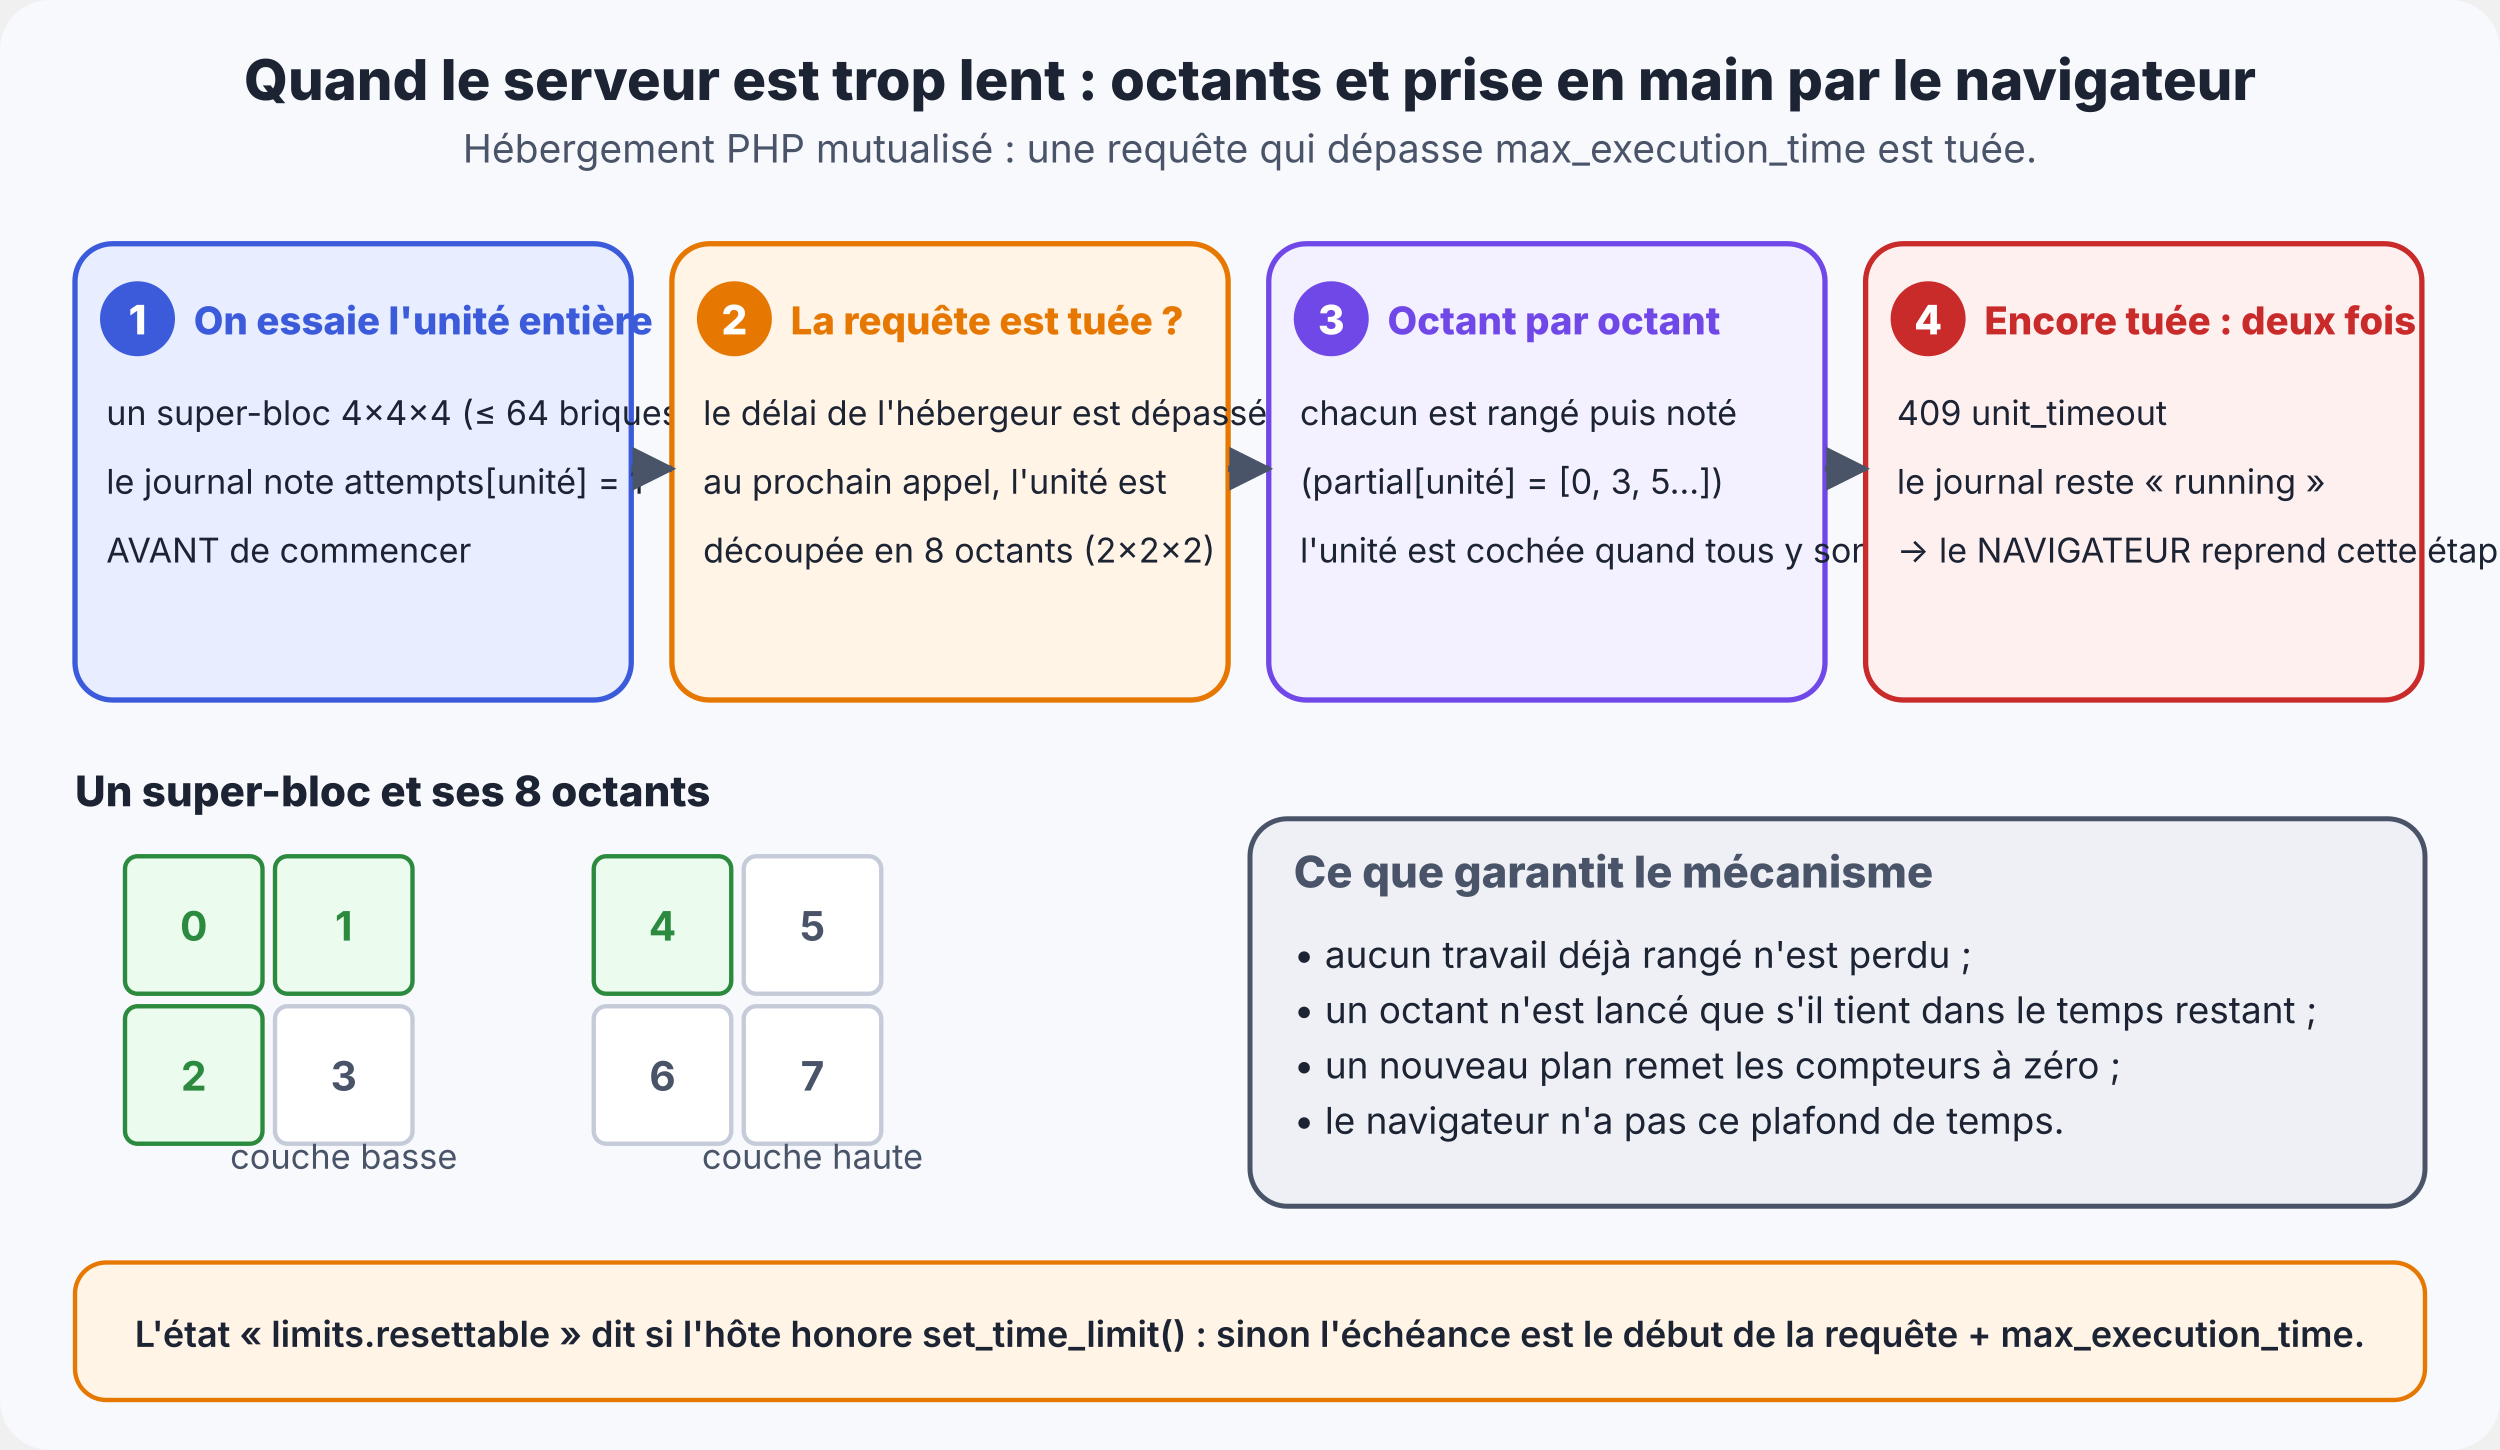
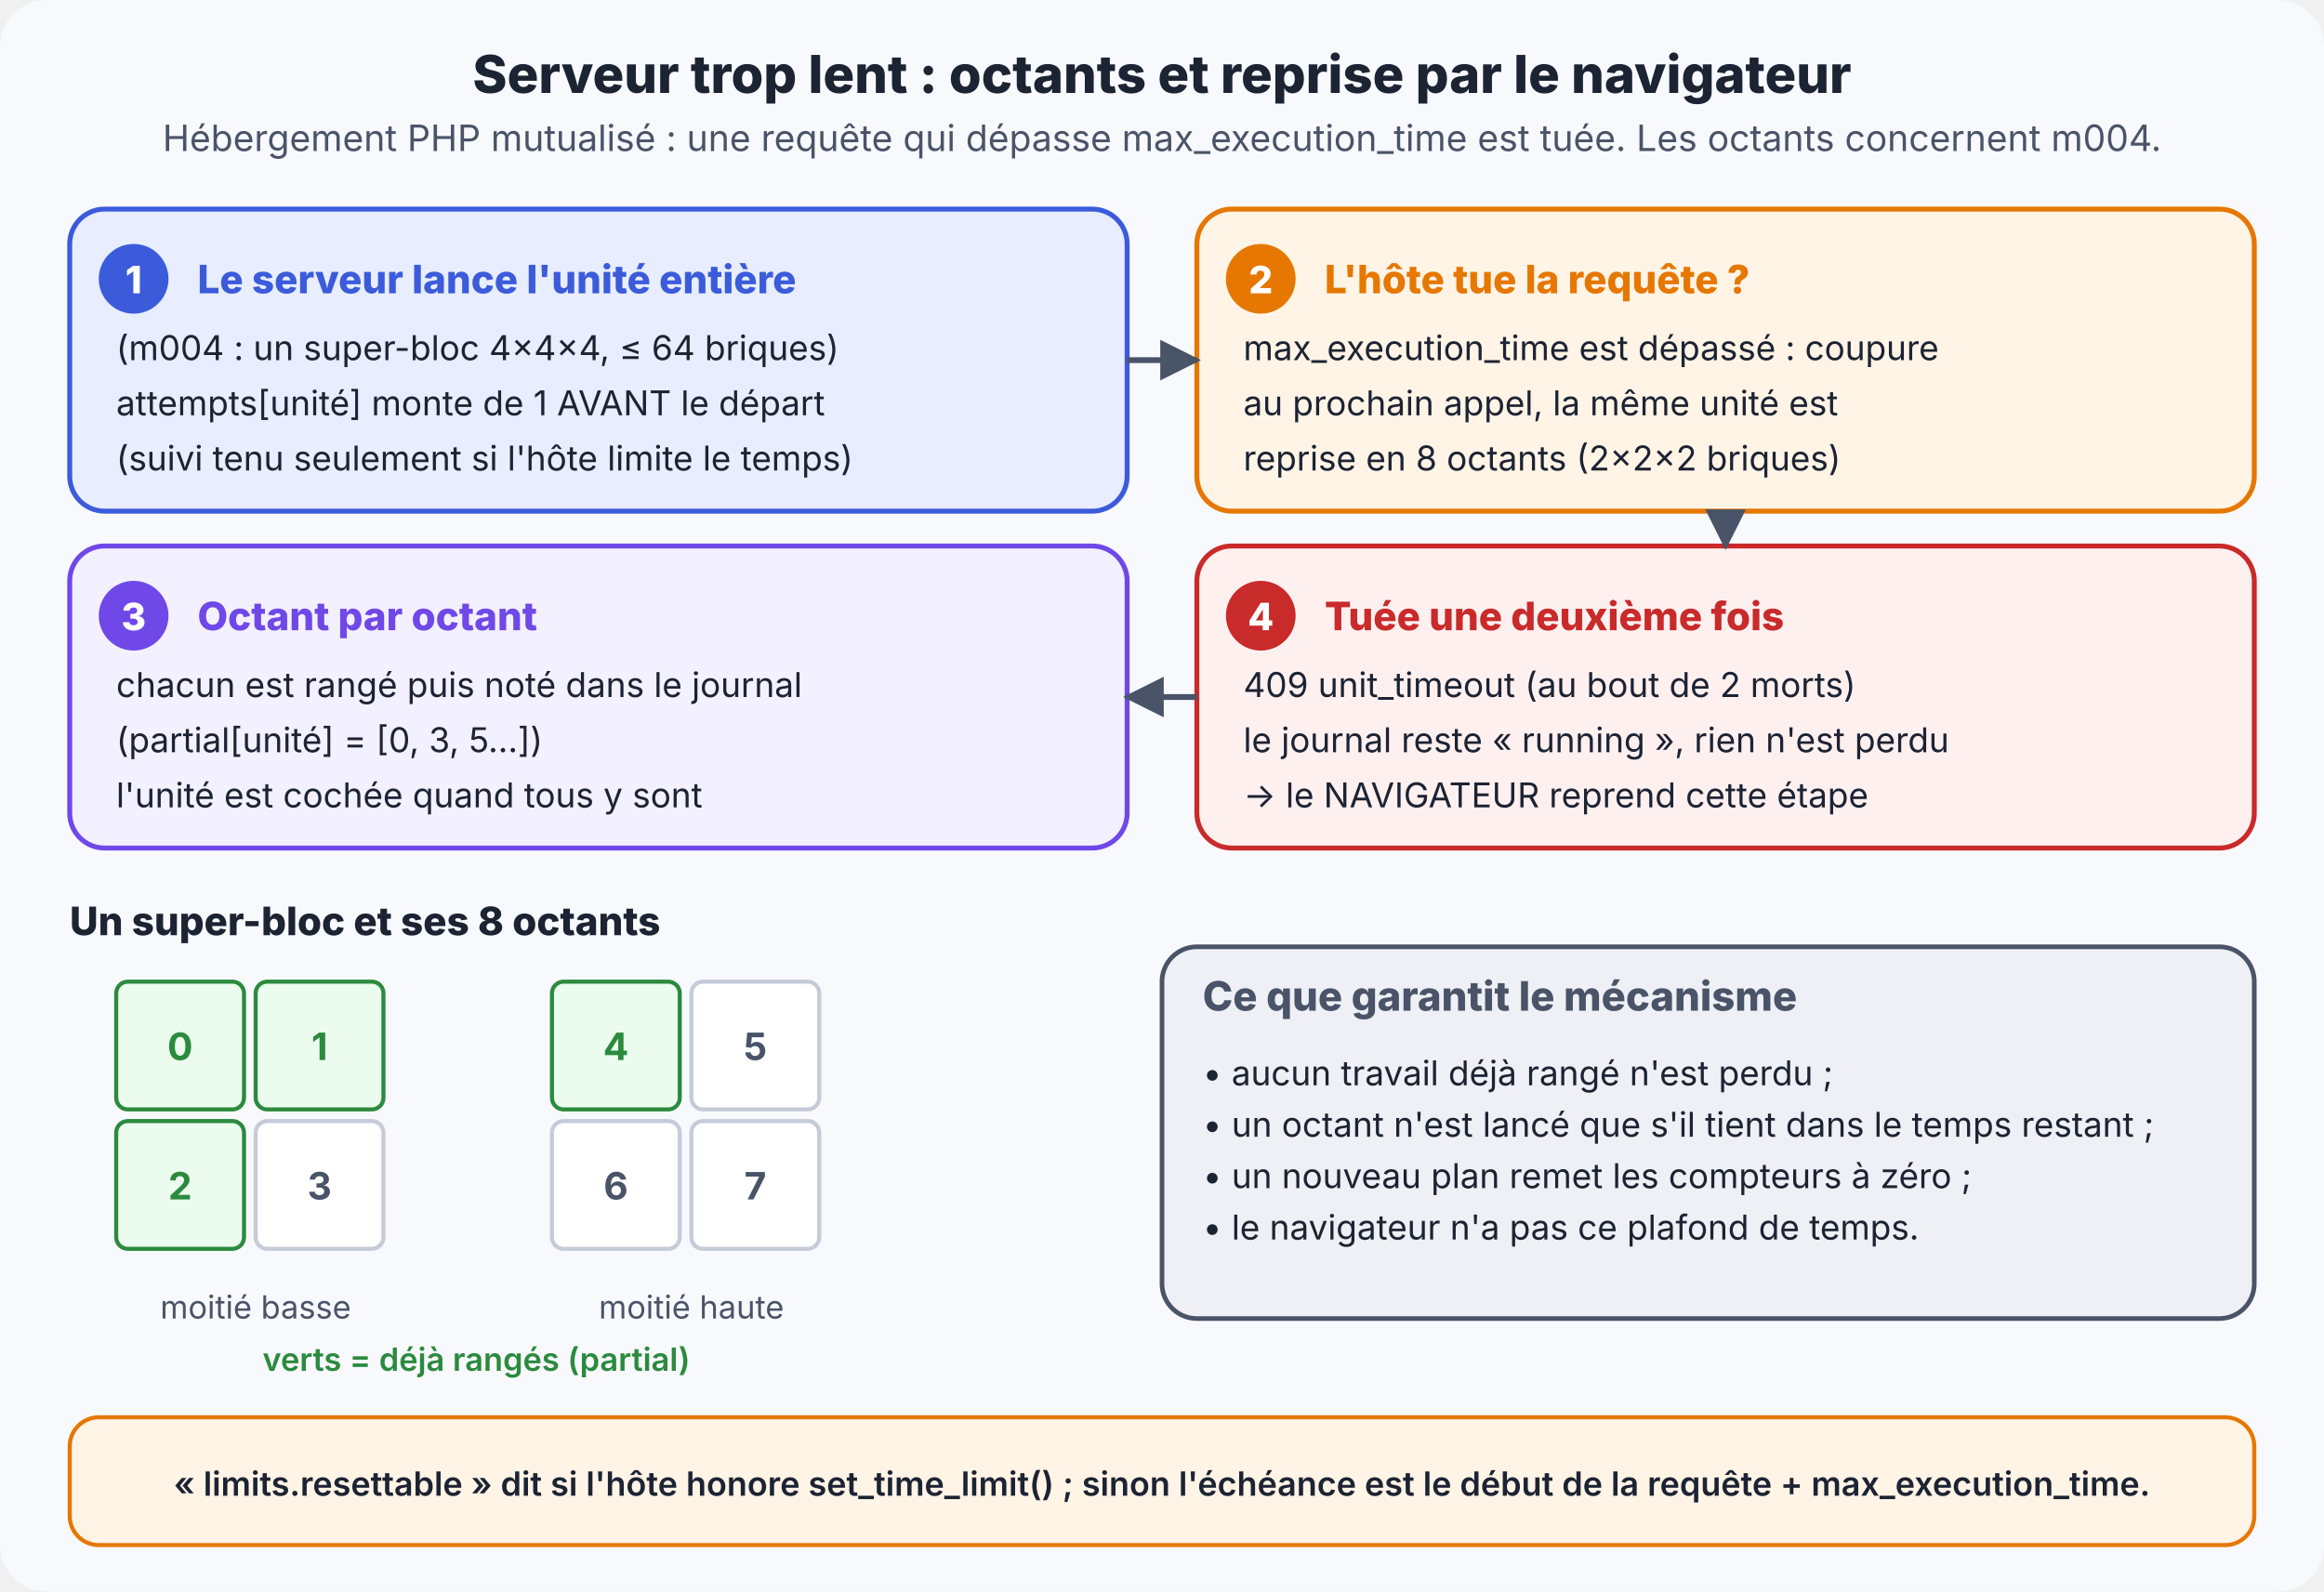
- <svg xmlns="http://www.w3.org/2000/svg" viewBox="0 0 800 464" font-family="Inter, sans-serif">
+ <svg xmlns="http://www.w3.org/2000/svg" viewBox="0 0 800 548" font-family="Inter, sans-serif">
  <defs>
    <marker id="arr" viewBox="0 0 10 10" refX="9" refY="5" markerWidth="7" markerHeight="7" orient="auto">
      <path d="M0,0 L10,5 L0,10 z" fill="#4a5468" />
    </marker>
    <marker id="arrr" viewBox="0 0 10 10" refX="9" refY="5" markerWidth="7" markerHeight="7" orient="auto">
      <path d="M0,0 L10,5 L0,10 z" fill="#c92a2a" />
    </marker>
  </defs>
-   <rect width="800" height="464" rx="16" fill="#f8f9fd" />
-   <text x="400" y="32" font-size="18" font-weight="800" fill="#1c2333" text-anchor="middle">Quand le serveur est trop lent : octants et prise en main par le navigateur</text>
-   <text x="400" y="52" font-size="12.5" font-weight="400" fill="#4a5468" text-anchor="middle">Hébergement PHP mutualisé : une requête qui dépasse max_execution_time est tuée.</text>
-   <rect x="24" y="78" width="178" height="146" rx="12" fill="#e8edff" stroke="#3b5bdb" stroke-width="1.7" />
-   <circle cx="44" cy="102" r="12" fill="#3b5bdb" stroke="none" stroke-width="1" />
-   <text x="44" y="107" font-size="13" font-weight="800" fill="#fff" text-anchor="middle">1</text>
-   <text x="62" y="107" font-size="12.3" font-weight="800" fill="#3b5bdb" text-anchor="start">On essaie l'unité entière</text>
-   <text x="34" y="136" font-size="10.9" font-weight="400" fill="#1c2333" text-anchor="start">un super-bloc 4×4×4 (≤ 64 briques)</text>
-   <text x="34" y="158" font-size="10.9" font-weight="400" fill="#1c2333" text-anchor="start">le journal note attempts[unité] = 1</text>
-   <text x="34" y="180" font-size="10.9" font-weight="400" fill="#1c2333" text-anchor="start">AVANT de commencer</text>
-   <rect x="215" y="78" width="178" height="146" rx="12" fill="#fff4e6" stroke="#e67700" stroke-width="1.7" />
-   <circle cx="235" cy="102" r="12" fill="#e67700" stroke="none" stroke-width="1" />
-   <text x="235" y="107" font-size="13" font-weight="800" fill="#fff" text-anchor="middle">2</text>
-   <text x="253" y="107" font-size="12.3" font-weight="800" fill="#e67700" text-anchor="start">La requête est tuée ?</text>
-   <text x="225" y="136" font-size="10.9" font-weight="400" fill="#1c2333" text-anchor="start">le délai de l'hébergeur est dépassé</text>
-   <text x="225" y="158" font-size="10.9" font-weight="400" fill="#1c2333" text-anchor="start">au prochain appel, l'unité est</text>
-   <text x="225" y="180" font-size="10.9" font-weight="400" fill="#1c2333" text-anchor="start">découpée en 8 octants (2×2×2)</text>
-   <line x1="202" y1="150" x2="215" y2="150" stroke="#4a5468" stroke-width="2" marker-end="url(#arr)" />
-   <rect x="406" y="78" width="178" height="146" rx="12" fill="#f3f0ff" stroke="#7048e8" stroke-width="1.7" />
-   <circle cx="426" cy="102" r="12" fill="#7048e8" stroke="none" stroke-width="1" />
-   <text x="426" y="107" font-size="13" font-weight="800" fill="#fff" text-anchor="middle">3</text>
-   <text x="444" y="107" font-size="12.3" font-weight="800" fill="#7048e8" text-anchor="start">Octant par octant</text>
-   <text x="416" y="136" font-size="10.9" font-weight="400" fill="#1c2333" text-anchor="start">chacun est rangé puis noté</text>
-   <text x="416" y="158" font-size="10.9" font-weight="400" fill="#1c2333" text-anchor="start">(partial[unité] = [0, 3, 5…])</text>
-   <text x="416" y="180" font-size="10.9" font-weight="400" fill="#1c2333" text-anchor="start">l'unité est cochée quand tous y sont</text>
-   <line x1="393" y1="150" x2="406" y2="150" stroke="#4a5468" stroke-width="2" marker-end="url(#arr)" />
-   <rect x="597" y="78" width="178" height="146" rx="12" fill="#fff0f0" stroke="#c92a2a" stroke-width="1.7" />
-   <circle cx="617" cy="102" r="12" fill="#c92a2a" stroke="none" stroke-width="1" />
-   <text x="617" y="107" font-size="13" font-weight="800" fill="#fff" text-anchor="middle">4</text>
-   <text x="635" y="107" font-size="12.3" font-weight="800" fill="#c92a2a" text-anchor="start">Encore tuée : deux fois</text>
-   <text x="607" y="136" font-size="10.9" font-weight="400" fill="#1c2333" text-anchor="start">409 unit_timeout</text>
-   <text x="607" y="158" font-size="10.9" font-weight="400" fill="#1c2333" text-anchor="start">le journal reste « running »</text>
-   <text x="607" y="180" font-size="10.9" font-weight="400" fill="#1c2333" text-anchor="start">→ le NAVIGATEUR reprend cette étape</text>
-   <line x1="584" y1="150" x2="597" y2="150" stroke="#4a5468" stroke-width="2" marker-end="url(#arr)" />
-   <text x="24" y="258" font-size="13.5" font-weight="800" fill="#1c2333" text-anchor="start">Un super-bloc et ses 8 octants</text>
-   <rect x="40" y="274" width="44" height="44" rx="4" fill="#ebfbee" stroke="#2b8a3e" stroke-width="1.4" />
-   <text x="62" y="301" font-size="13" font-weight="700" fill="#2b8a3e" text-anchor="middle">0</text>
-   <rect x="88" y="274" width="44" height="44" rx="4" fill="#ebfbee" stroke="#2b8a3e" stroke-width="1.4" />
-   <text x="110" y="301" font-size="13" font-weight="700" fill="#2b8a3e" text-anchor="middle">1</text>
-   <rect x="40" y="322" width="44" height="44" rx="4" fill="#ebfbee" stroke="#2b8a3e" stroke-width="1.4" />
-   <text x="62" y="349" font-size="13" font-weight="700" fill="#2b8a3e" text-anchor="middle">2</text>
-   <rect x="88" y="322" width="44" height="44" rx="4" fill="#fff" stroke="#c5cbd8" stroke-width="1.4" />
-   <text x="110" y="349" font-size="13" font-weight="700" fill="#4a5468" text-anchor="middle">3</text>
-   <rect x="190" y="274" width="44" height="44" rx="4" fill="#ebfbee" stroke="#2b8a3e" stroke-width="1.4" />
-   <text x="212" y="301" font-size="13" font-weight="700" fill="#2b8a3e" text-anchor="middle">4</text>
-   <rect x="238" y="274" width="44" height="44" rx="4" fill="#fff" stroke="#c5cbd8" stroke-width="1.4" />
-   <text x="260" y="301" font-size="13" font-weight="700" fill="#4a5468" text-anchor="middle">5</text>
-   <rect x="190" y="322" width="44" height="44" rx="4" fill="#fff" stroke="#c5cbd8" stroke-width="1.4" />
-   <text x="212" y="349" font-size="13" font-weight="700" fill="#4a5468" text-anchor="middle">6</text>
-   <rect x="238" y="322" width="44" height="44" rx="4" fill="#fff" stroke="#c5cbd8" stroke-width="1.4" />
-   <text x="260" y="349" font-size="13" font-weight="700" fill="#4a5468" text-anchor="middle">7</text>
-   <text x="110" y="374" font-size="11" font-weight="400" fill="#4a5468" text-anchor="middle">couche basse</text>
-   <text x="260" y="374" font-size="11" font-weight="400" fill="#4a5468" text-anchor="middle">couche haute</text>
-   <rect x="400" y="262" width="376" height="124" rx="12" fill="#eef0f5" stroke="#4a5468" stroke-width="1.6" />
-   <text x="414" y="284" font-size="14" font-weight="800" fill="#4a5468" text-anchor="start">Ce que garantit le mécanisme</text>
-   <text x="414" y="309.7" font-size="11.8" font-weight="400" fill="#1c2333" text-anchor="start">• aucun travail déjà rangé n'est perdu ;</text>
-   <text x="414" y="327.4" font-size="11.8" font-weight="400" fill="#1c2333" text-anchor="start">• un octant n'est lancé que s'il tient dans le temps restant ;</text>
-   <text x="414" y="345.1" font-size="11.8" font-weight="400" fill="#1c2333" text-anchor="start">• un nouveau plan remet les compteurs à zéro ;</text>
-   <text x="414" y="362.8" font-size="11.8" font-weight="400" fill="#1c2333" text-anchor="start">• le navigateur n'a pas ce plafond de temps.</text>
-   <rect x="24" y="404" width="752" height="44" rx="10" fill="#fff4e6" stroke="#e67700" stroke-width="1.4" />
-   <text x="400" y="431" font-size="11.5" font-weight="600" fill="#1c2333" text-anchor="middle">L'état « limits.resettable » dit si l'hôte honore set_time_limit() : sinon l'échéance est le début de la requête + max_execution_time.</text>
+   <rect width="800" height="548" rx="16" fill="#f8f9fd" />
+   <text x="400" y="32" font-size="18" font-weight="800" fill="#1c2333" text-anchor="middle">Serveur trop lent : octants et reprise par le navigateur</text>
+   <text x="400" y="52" font-size="12.5" font-weight="400" fill="#4a5468" text-anchor="middle">Hébergement PHP mutualisé : une requête qui dépasse max_execution_time est tuée. Les octants concernent m004.</text>
+   <rect x="24" y="72" width="364" height="104" rx="12" fill="#e8edff" stroke="#3b5bdb" stroke-width="1.7" />
+   <circle cx="46" cy="96" r="12" fill="#3b5bdb" stroke="none" stroke-width="1" />
+   <text x="46" y="101" font-size="13" font-weight="800" fill="#fff" text-anchor="middle">1</text>
+   <text x="68" y="101" font-size="13.5" font-weight="800" fill="#3b5bdb" text-anchor="start">Le serveur lance l'unité entière</text>
+   <text x="40" y="124" font-size="11.8" font-weight="400" fill="#1c2333" text-anchor="start">(m004 : un super-bloc 4×4×4, ≤ 64 briques)</text>
+   <text x="40" y="143" font-size="11.8" font-weight="400" fill="#1c2333" text-anchor="start">attempts[unité] monte de 1 AVANT le départ</text>
+   <text x="40" y="162" font-size="11.8" font-weight="400" fill="#1c2333" text-anchor="start">(suivi tenu seulement si l'hôte limite le temps)</text>
+   <rect x="412" y="72" width="364" height="104" rx="12" fill="#fff4e6" stroke="#e67700" stroke-width="1.7" />
+   <circle cx="434" cy="96" r="12" fill="#e67700" stroke="none" stroke-width="1" />
+   <text x="434" y="101" font-size="13" font-weight="800" fill="#fff" text-anchor="middle">2</text>
+   <text x="456" y="101" font-size="13.5" font-weight="800" fill="#e67700" text-anchor="start">L'hôte tue la requête ?</text>
+   <text x="428" y="124" font-size="11.8" font-weight="400" fill="#1c2333" text-anchor="start">max_execution_time est dépassé : coupure</text>
+   <text x="428" y="143" font-size="11.8" font-weight="400" fill="#1c2333" text-anchor="start">au prochain appel, la même unité est</text>
+   <text x="428" y="162" font-size="11.8" font-weight="400" fill="#1c2333" text-anchor="start">reprise en 8 octants (2×2×2 briques)</text>
+   <rect x="24" y="188" width="364" height="104" rx="12" fill="#f3f0ff" stroke="#7048e8" stroke-width="1.7" />
+   <circle cx="46" cy="212" r="12" fill="#7048e8" stroke="none" stroke-width="1" />
+   <text x="46" y="217" font-size="13" font-weight="800" fill="#fff" text-anchor="middle">3</text>
+   <text x="68" y="217" font-size="13.5" font-weight="800" fill="#7048e8" text-anchor="start">Octant par octant</text>
+   <text x="40" y="240" font-size="11.8" font-weight="400" fill="#1c2333" text-anchor="start">chacun est rangé puis noté dans le journal</text>
+   <text x="40" y="259" font-size="11.8" font-weight="400" fill="#1c2333" text-anchor="start">(partial[unité] = [0, 3, 5…])</text>
+   <text x="40" y="278" font-size="11.8" font-weight="400" fill="#1c2333" text-anchor="start">l'unité est cochée quand tous y sont</text>
+   <rect x="412" y="188" width="364" height="104" rx="12" fill="#fff0f0" stroke="#c92a2a" stroke-width="1.7" />
+   <circle cx="434" cy="212" r="12" fill="#c92a2a" stroke="none" stroke-width="1" />
+   <text x="434" y="217" font-size="13" font-weight="800" fill="#fff" text-anchor="middle">4</text>
+   <text x="456" y="217" font-size="13.5" font-weight="800" fill="#c92a2a" text-anchor="start">Tuée une deuxième fois</text>
+   <text x="428" y="240" font-size="11.8" font-weight="400" fill="#1c2333" text-anchor="start">409 unit_timeout (au bout de 2 morts)</text>
+   <text x="428" y="259" font-size="11.8" font-weight="400" fill="#1c2333" text-anchor="start">le journal reste « running », rien n'est perdu</text>
+   <text x="428" y="278" font-size="11.8" font-weight="400" fill="#1c2333" text-anchor="start">→ le NAVIGATEUR reprend cette étape</text>
+   <line x1="388" y1="124" x2="412" y2="124" stroke="#4a5468" stroke-width="2" marker-end="url(#arr)" />
+   <line x1="594" y1="176" x2="594" y2="188" stroke="#4a5468" stroke-width="2" marker-end="url(#arr)" />
+   <line x1="412" y1="240" x2="388" y2="240" stroke="#4a5468" stroke-width="2" marker-end="url(#arr)" />
+   <text x="24" y="322" font-size="13.5" font-weight="800" fill="#1c2333" text-anchor="start">Un super-bloc et ses 8 octants</text>
+   <rect x="40" y="338" width="44" height="44" rx="4" fill="#ebfbee" stroke="#2b8a3e" stroke-width="1.4" />
+   <text x="62" y="365" font-size="13" font-weight="700" fill="#2b8a3e" text-anchor="middle">0</text>
+   <rect x="88" y="338" width="44" height="44" rx="4" fill="#ebfbee" stroke="#2b8a3e" stroke-width="1.4" />
+   <text x="110" y="365" font-size="13" font-weight="700" fill="#2b8a3e" text-anchor="middle">1</text>
+   <rect x="40" y="386" width="44" height="44" rx="4" fill="#ebfbee" stroke="#2b8a3e" stroke-width="1.4" />
+   <text x="62" y="413" font-size="13" font-weight="700" fill="#2b8a3e" text-anchor="middle">2</text>
+   <rect x="88" y="386" width="44" height="44" rx="4" fill="#fff" stroke="#c5cbd8" stroke-width="1.4" />
+   <text x="110" y="413" font-size="13" font-weight="700" fill="#4a5468" text-anchor="middle">3</text>
+   <rect x="190" y="338" width="44" height="44" rx="4" fill="#ebfbee" stroke="#2b8a3e" stroke-width="1.4" />
+   <text x="212" y="365" font-size="13" font-weight="700" fill="#2b8a3e" text-anchor="middle">4</text>
+   <rect x="238" y="338" width="44" height="44" rx="4" fill="#fff" stroke="#c5cbd8" stroke-width="1.4" />
+   <text x="260" y="365" font-size="13" font-weight="700" fill="#4a5468" text-anchor="middle">5</text>
+   <rect x="190" y="386" width="44" height="44" rx="4" fill="#fff" stroke="#c5cbd8" stroke-width="1.4" />
+   <text x="212" y="413" font-size="13" font-weight="700" fill="#4a5468" text-anchor="middle">6</text>
+   <rect x="238" y="386" width="44" height="44" rx="4" fill="#fff" stroke="#c5cbd8" stroke-width="1.4" />
+   <text x="260" y="413" font-size="13" font-weight="700" fill="#4a5468" text-anchor="middle">7</text>
+   <text x="88" y="454" font-size="11" font-weight="400" fill="#4a5468" text-anchor="middle">moitié basse</text>
+   <text x="238" y="454" font-size="11" font-weight="400" fill="#4a5468" text-anchor="middle">moitié haute</text>
+   <text x="164" y="472" font-size="11" font-weight="600" fill="#2b8a3e" text-anchor="middle">verts = déjà rangés (partial)</text>
+   <rect x="400" y="326" width="376" height="128" rx="12" fill="#eef0f5" stroke="#4a5468" stroke-width="1.6" />
+   <text x="414" y="348" font-size="14" font-weight="800" fill="#4a5468" text-anchor="start">Ce que garantit le mécanisme</text>
+   <text x="414" y="373.7" font-size="11.8" font-weight="400" fill="#1c2333" text-anchor="start">• aucun travail déjà rangé n'est perdu ;</text>
+   <text x="414" y="391.4" font-size="11.8" font-weight="400" fill="#1c2333" text-anchor="start">• un octant n'est lancé que s'il tient dans le temps restant ;</text>
+   <text x="414" y="409.1" font-size="11.8" font-weight="400" fill="#1c2333" text-anchor="start">• un nouveau plan remet les compteurs à zéro ;</text>
+   <text x="414" y="426.8" font-size="11.8" font-weight="400" fill="#1c2333" text-anchor="start">• le navigateur n'a pas ce plafond de temps.</text>
+   <rect x="24" y="488" width="752" height="44" rx="10" fill="#fff4e6" stroke="#e67700" stroke-width="1.4" />
+   <text x="400" y="515" font-size="11.5" font-weight="600" fill="#1c2333" text-anchor="middle">« limits.resettable » dit si l'hôte honore set_time_limit() ; sinon l'échéance est le début de la requête + max_execution_time.</text>
</svg>
